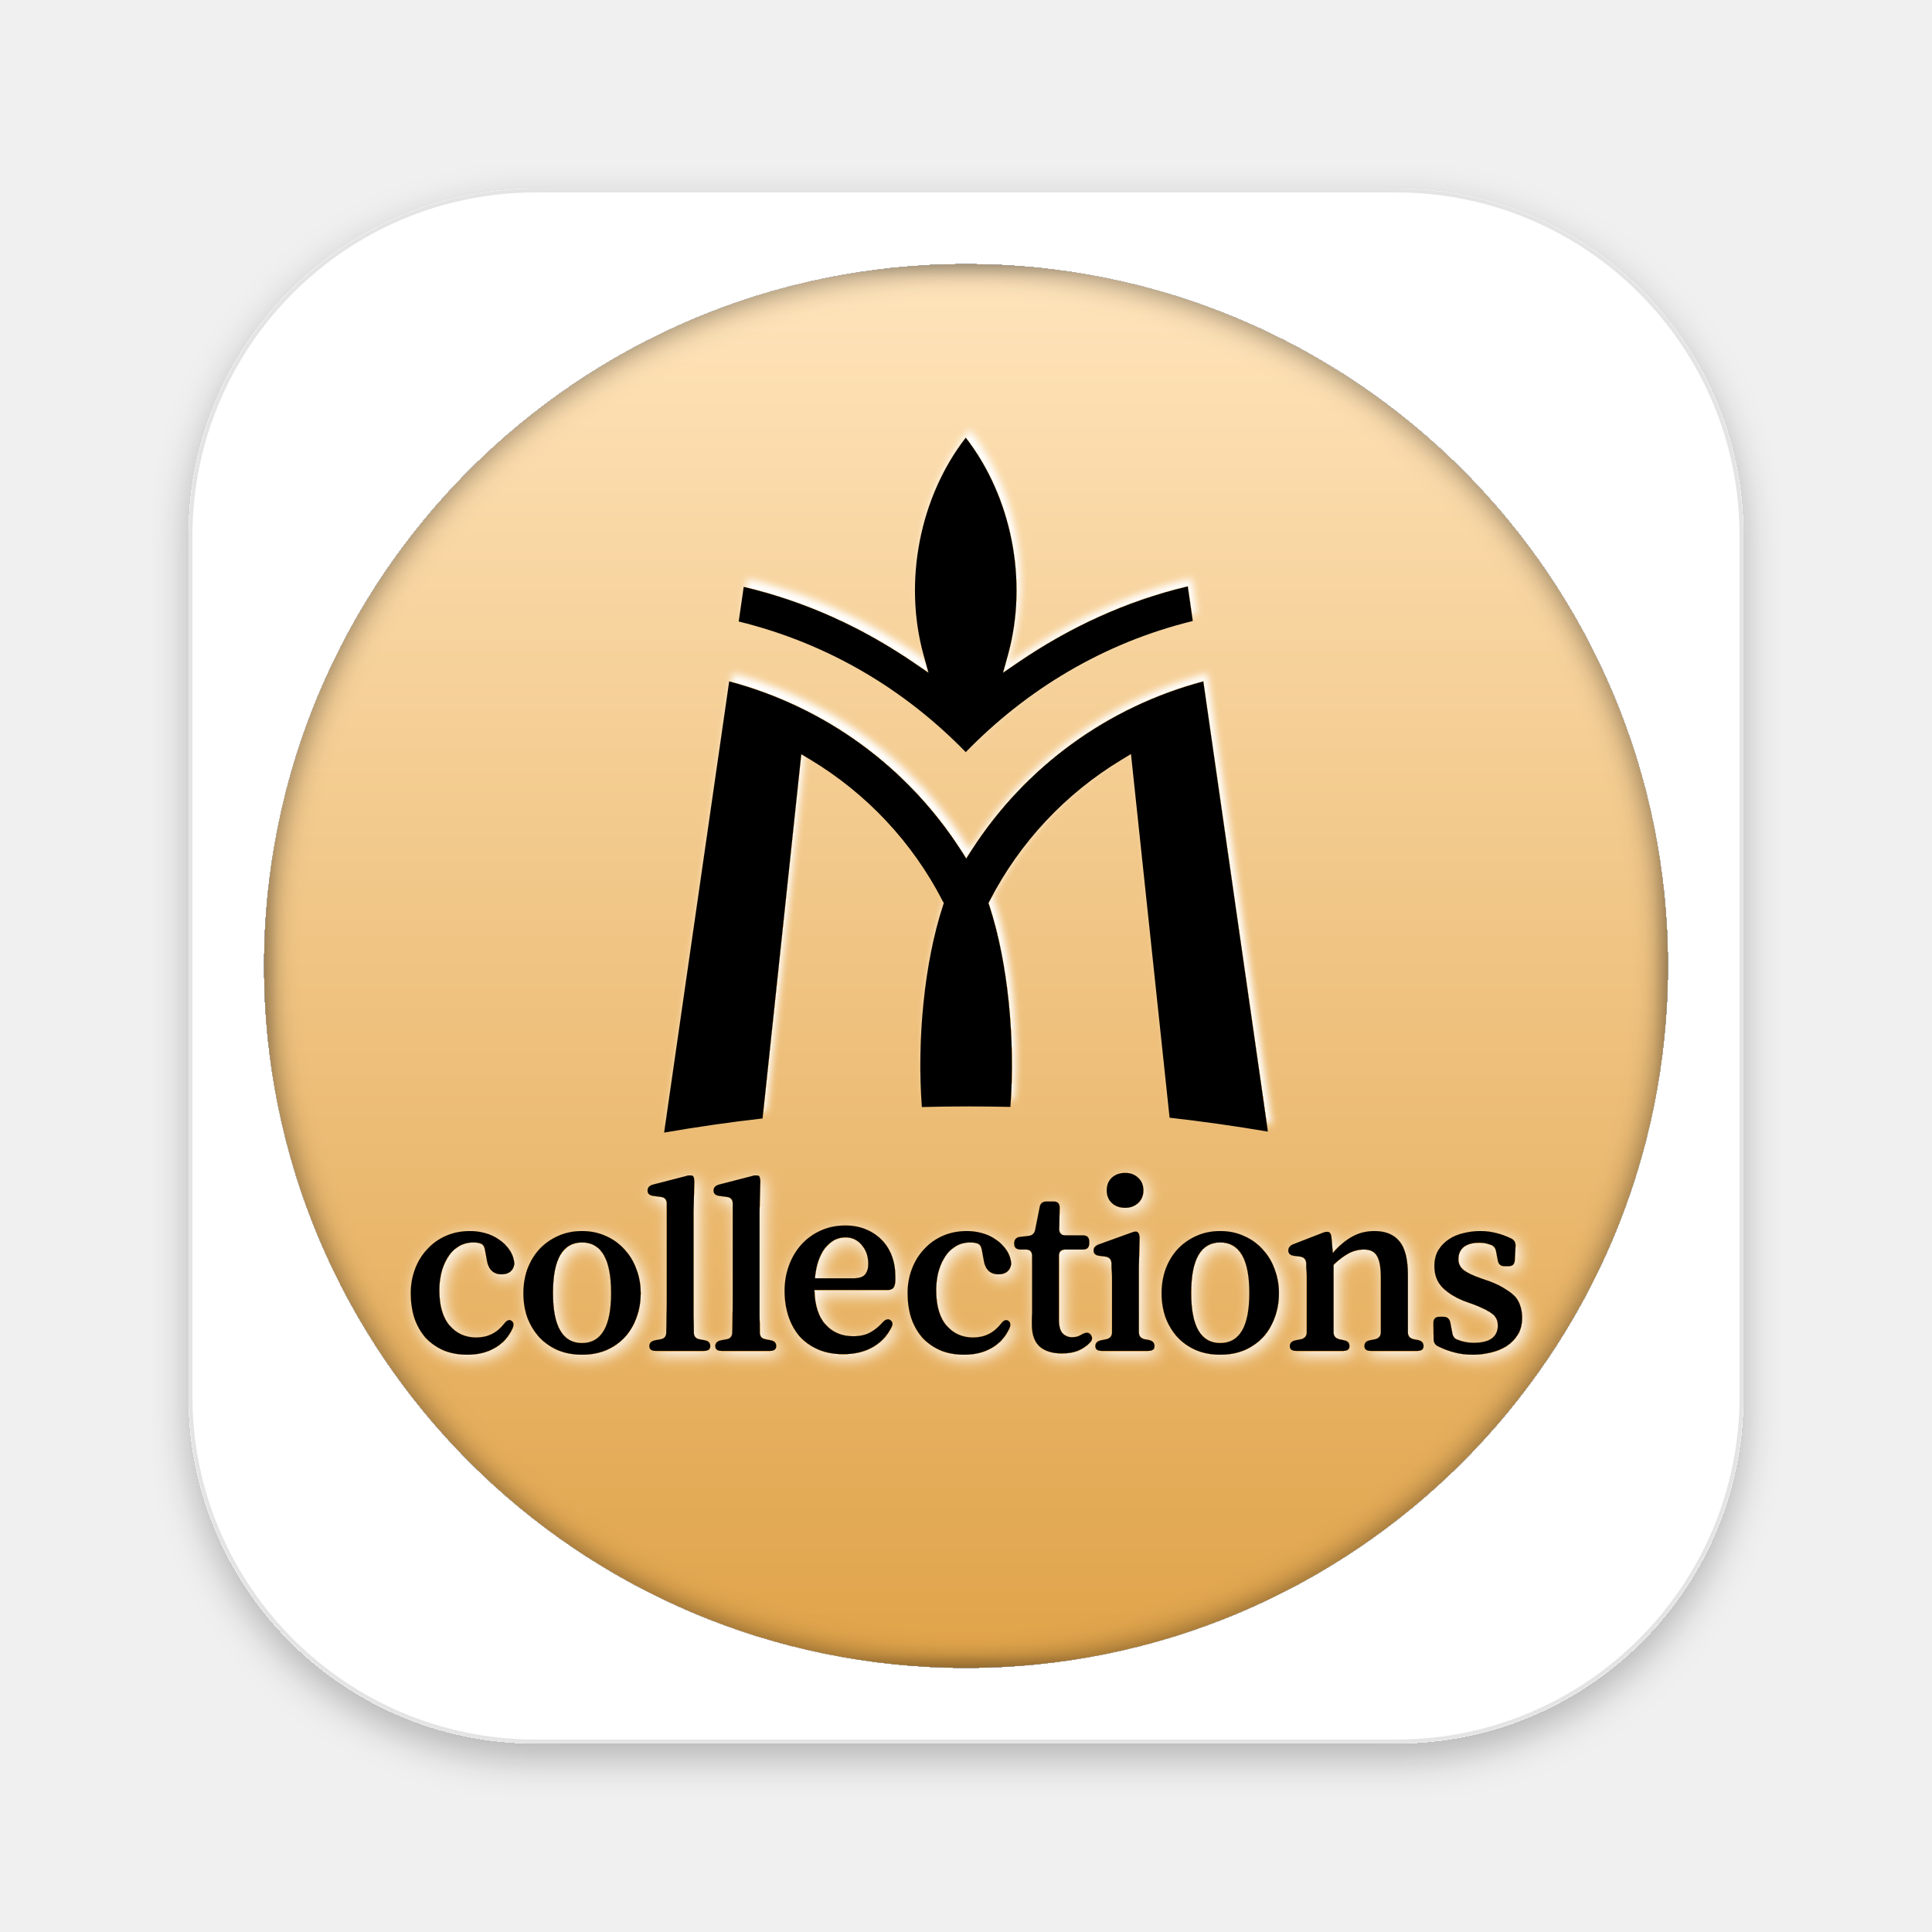
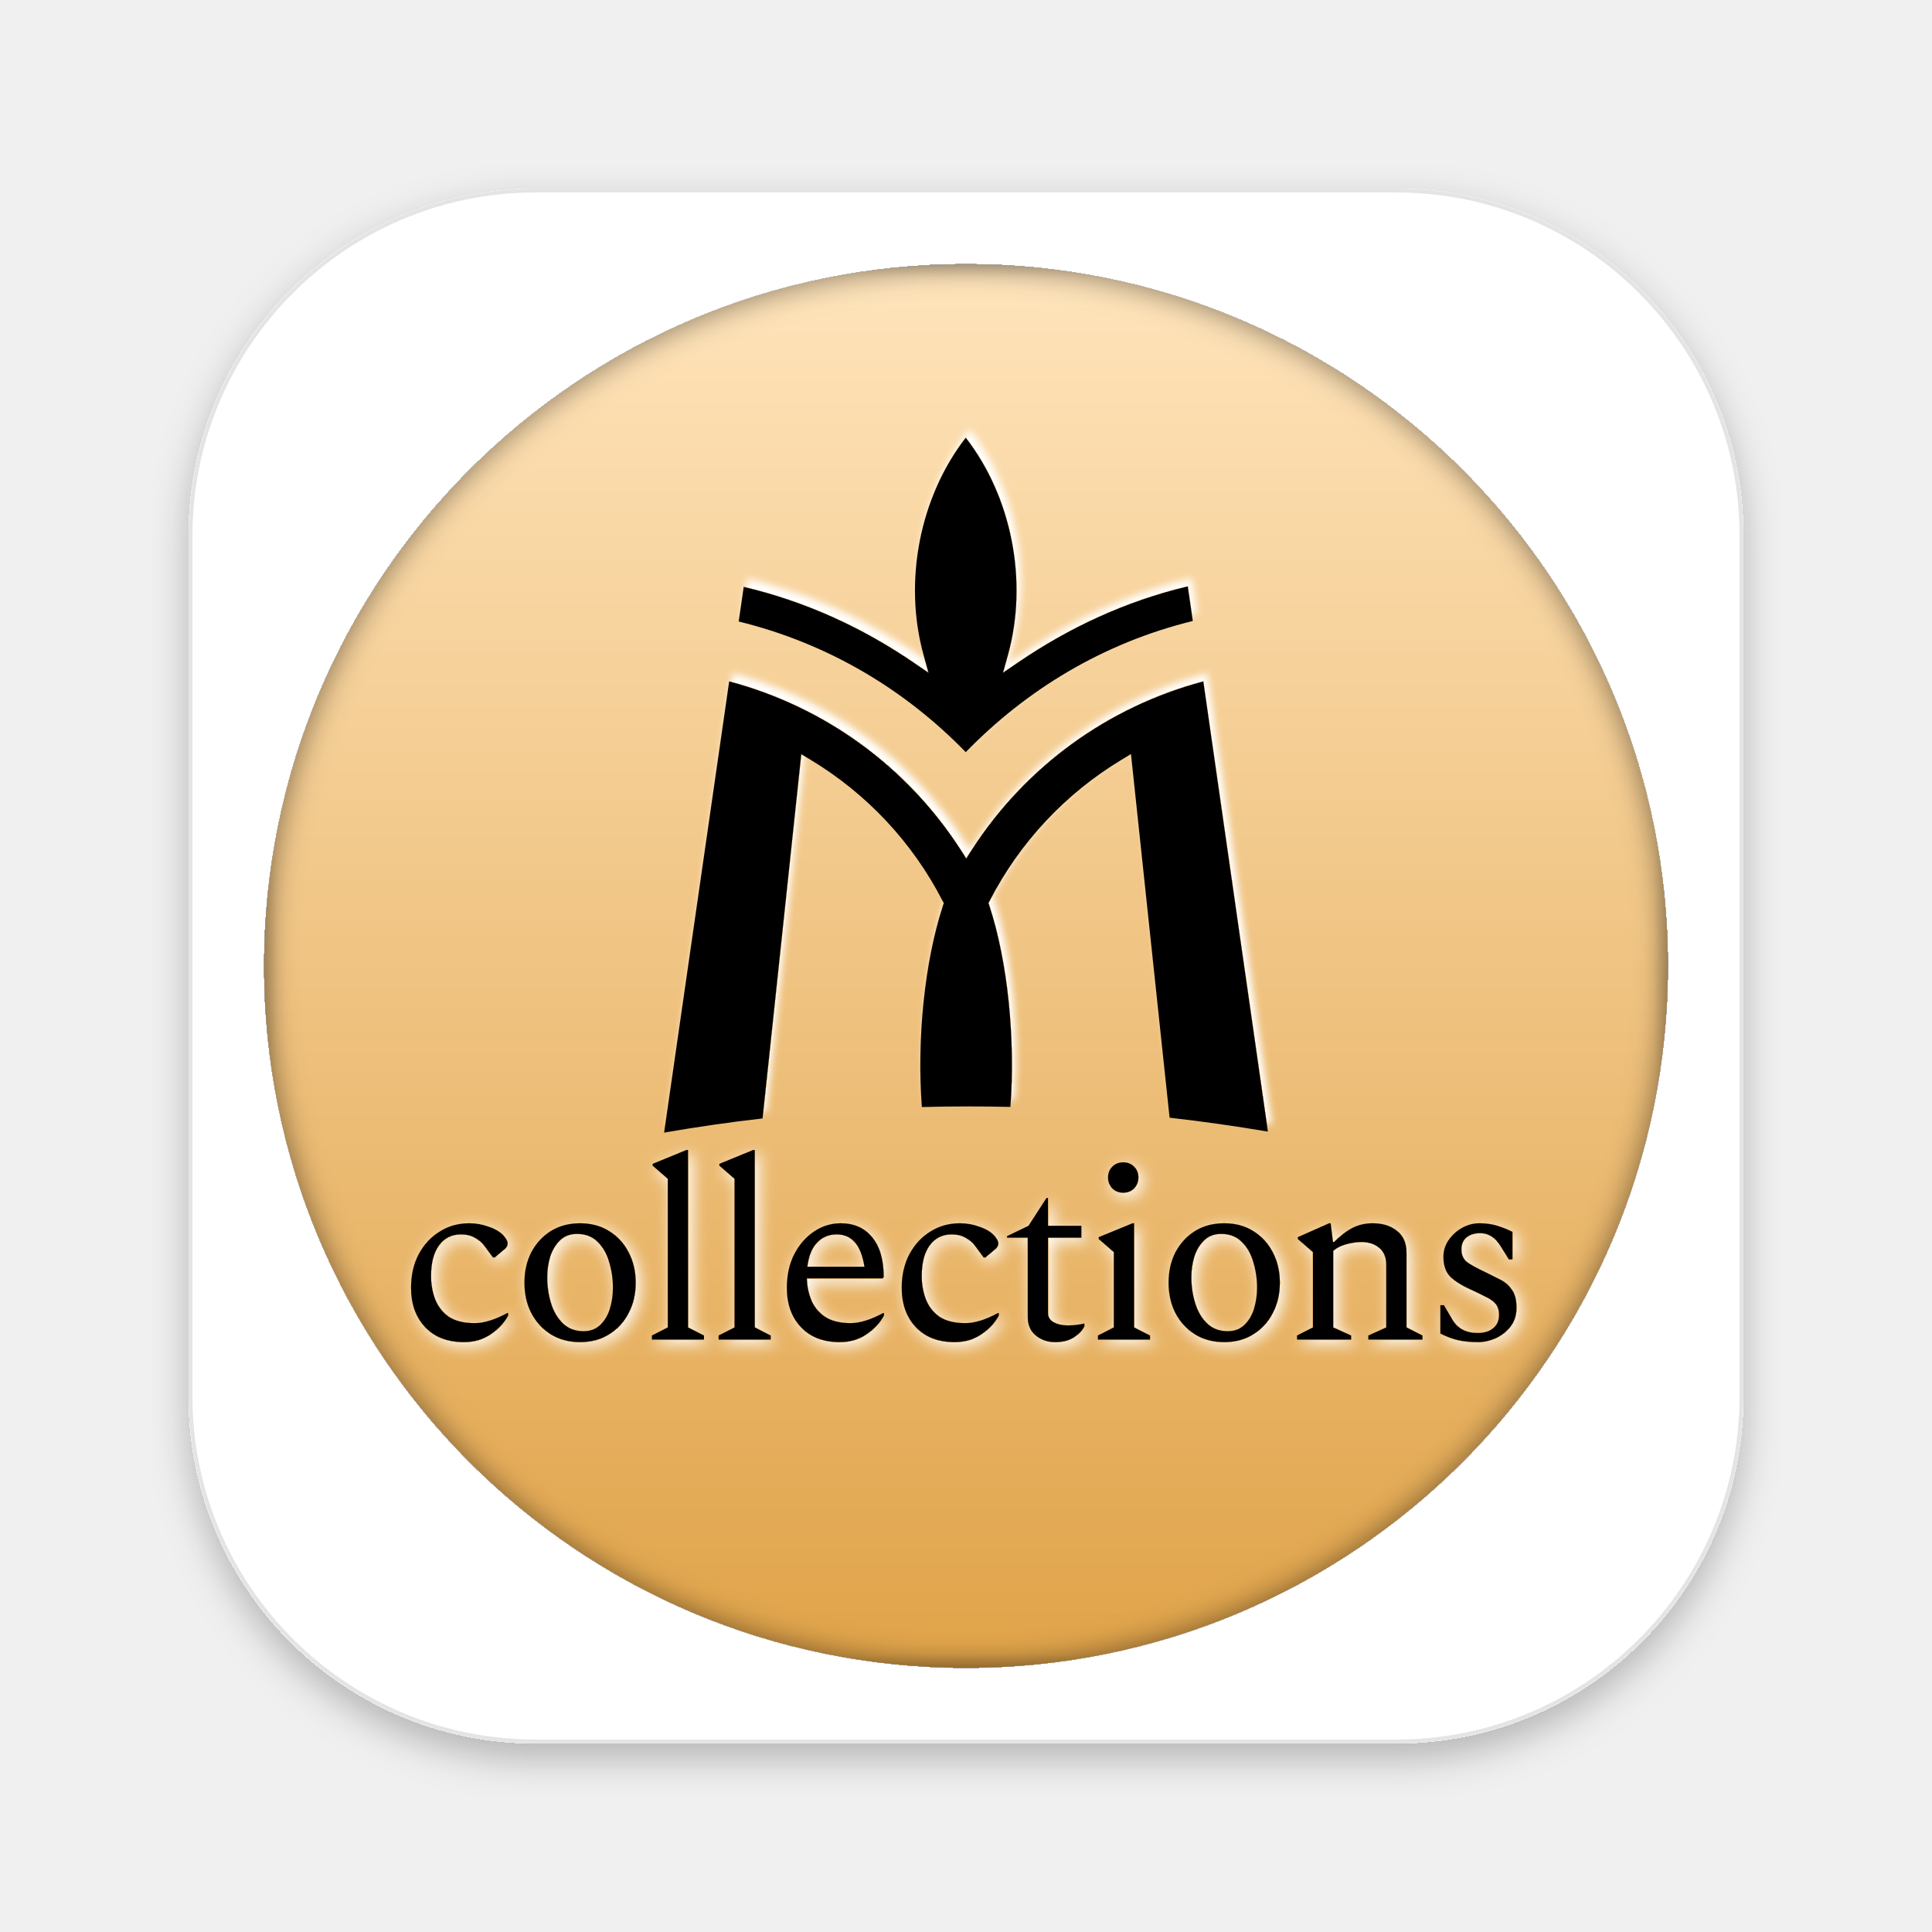
<svg xmlns="http://www.w3.org/2000/svg" width="512" height="512" viewBox="0 0 512 512" fill="none">
  <g filter="url(#filter0_d_28524_6)">
    <rect x="50" y="50" width="412" height="412" rx="92" fill="white" />
    <rect x="50.5" y="50.5" width="411" height="411" rx="91.5" stroke="#E4E4E4" />
  </g>
  <g filter="url(#filter1_i_28524_6)">
    <circle cx="256" cy="256" r="186" fill="url(#paint0_linear_28524_6)" />
  </g>
  <g filter="url(#filter2_d_28524_6)">
-     <path d="M133.574 350.831C134.065 350.161 134.534 349.826 134.981 349.826C135.115 349.826 135.271 349.871 135.45 349.96C136.12 350.362 136.254 351.032 135.852 351.97C134.825 354.248 133.261 355.99 131.162 357.196C129.107 358.402 126.673 359.005 123.859 359.005C121.447 359.005 119.303 358.603 117.427 357.799C115.551 356.95 113.965 355.811 112.67 354.382C111.419 352.908 110.459 351.188 109.789 349.223C109.164 347.213 108.851 345.047 108.851 342.724C108.851 340.446 109.231 338.302 109.99 336.292C110.749 334.282 111.821 332.54 113.206 331.066C114.591 329.547 116.243 328.364 118.164 327.515C120.085 326.666 122.229 326.242 124.596 326.242C125.936 326.242 127.254 326.421 128.549 326.778C129.889 327.135 131.095 327.694 132.167 328.453C133.284 329.168 134.222 330.083 134.981 331.2C135.74 332.272 136.187 333.523 136.321 334.952C136.008 336.783 134.869 337.699 132.904 337.699C130.626 337.699 129.308 336.314 128.951 333.545L128.482 330.999C128.303 330.195 127.924 329.704 127.343 329.525C126.807 329.346 126.204 329.257 125.534 329.257C123.881 329.257 122.474 329.659 121.313 330.463C120.152 331.222 119.214 332.227 118.499 333.478C117.784 334.684 117.248 336.046 116.891 337.565C116.578 339.039 116.422 340.468 116.422 341.853C116.422 346.052 117.338 349.201 119.169 351.3C121 353.399 123.345 354.449 126.204 354.449C129.241 354.449 131.698 353.243 133.574 350.831ZM154.245 326.242C156.567 326.242 158.689 326.689 160.61 327.582C162.53 328.431 164.161 329.614 165.501 331.133C166.885 332.607 167.935 334.349 168.65 336.359C169.409 338.324 169.789 340.446 169.789 342.724C169.789 345.047 169.409 347.213 168.65 349.223C167.935 351.188 166.908 352.908 165.568 354.382C164.228 355.811 162.597 356.95 160.677 357.799C158.756 358.603 156.612 359.005 154.245 359.005C151.877 359.005 149.733 358.603 147.813 357.799C145.892 356.95 144.262 355.811 142.922 354.382C141.582 352.908 140.532 351.188 139.773 349.223C139.058 347.213 138.701 345.047 138.701 342.724C138.701 340.446 139.058 338.302 139.773 336.292C140.532 334.282 141.582 332.54 142.922 331.066C144.306 329.592 145.937 328.431 147.813 327.582C149.733 326.689 151.877 326.242 154.245 326.242ZM154.245 329.257C149.108 329.257 146.54 333.724 146.54 342.657C146.54 351.501 149.108 355.923 154.245 355.923C159.381 355.923 161.95 351.501 161.95 342.657C161.95 333.724 159.381 329.257 154.245 329.257ZM183.867 353.109C183.867 354.136 184.359 354.739 185.341 354.918L186.748 355.186C187.731 355.365 188.222 355.878 188.222 356.727C188.222 357.576 187.664 358 186.547 358H173.75C172.634 358 172.075 357.576 172.075 356.727C172.075 355.923 172.589 355.409 173.616 355.186L175.09 354.918C176.073 354.739 176.564 354.136 176.564 353.109C176.609 351.68 176.631 350.25 176.631 348.821C176.676 347.392 176.698 345.962 176.698 344.533V318.939C176.698 317.912 176.185 317.331 175.157 317.197L173.147 316.929C172.12 316.795 171.606 316.326 171.606 315.522C171.606 314.718 172.098 314.182 173.08 313.914L181.924 311.636C182.148 311.547 182.326 311.502 182.46 311.502C182.639 311.502 182.818 311.502 182.996 311.502C183.309 311.502 183.51 311.547 183.599 311.636C183.867 311.815 184.001 312.351 184.001 313.244L183.8 321.016V344.533C183.8 345.962 183.8 347.392 183.8 348.821C183.845 350.25 183.867 351.68 183.867 353.109ZM201.355 353.109C201.355 354.136 201.847 354.739 202.829 354.918L204.236 355.186C205.219 355.365 205.71 355.878 205.71 356.727C205.71 357.576 205.152 358 204.035 358H191.238C190.122 358 189.563 357.576 189.563 356.727C189.563 355.923 190.077 355.409 191.104 355.186L192.578 354.918C193.561 354.739 194.052 354.136 194.052 353.109C194.097 351.68 194.119 350.25 194.119 348.821C194.164 347.392 194.186 345.962 194.186 344.533V318.939C194.186 317.912 193.673 317.331 192.645 317.197L190.635 316.929C189.608 316.795 189.094 316.326 189.094 315.522C189.094 314.718 189.586 314.182 190.568 313.914L199.412 311.636C199.636 311.547 199.814 311.502 199.948 311.502C200.127 311.502 200.306 311.502 200.484 311.502C200.797 311.502 200.998 311.547 201.087 311.636C201.355 311.815 201.489 312.351 201.489 313.244L201.288 321.016V344.533C201.288 345.962 201.288 347.392 201.288 348.821C201.333 350.25 201.355 351.68 201.355 353.109ZM237.135 340.379C236.956 341.362 236.331 341.853 235.259 341.853H215.829C215.918 345.918 216.901 348.977 218.777 351.032C220.653 353.087 223.087 354.114 226.08 354.114C227.822 354.114 229.296 353.801 230.502 353.176C231.752 352.506 232.891 351.59 233.919 350.429C234.41 349.893 234.879 349.625 235.326 349.625C235.549 349.625 235.75 349.692 235.929 349.826C236.599 350.273 236.688 350.943 236.197 351.836C235.035 354.114 233.36 355.856 231.172 357.062C228.983 358.268 226.415 358.871 223.467 358.871C220.965 358.871 218.732 358.447 216.767 357.598C214.846 356.749 213.216 355.588 211.876 354.114C210.58 352.595 209.598 350.809 208.928 348.754C208.258 346.699 207.923 344.466 207.923 342.054C207.923 339.731 208.302 337.52 209.062 335.421C209.821 333.322 210.893 331.49 212.278 329.927C213.707 328.319 215.404 327.068 217.37 326.175C219.38 325.237 221.591 324.768 224.003 324.768C226.013 324.768 227.822 325.103 229.43 325.773C231.082 326.443 232.489 327.381 233.651 328.587C234.812 329.748 235.705 331.155 236.331 332.808C236.956 334.461 237.269 336.292 237.269 338.302C237.269 338.659 237.269 339.017 237.269 339.374C237.269 339.687 237.224 340.022 237.135 340.379ZM215.963 338.771H226.013C227.621 338.771 228.693 338.436 229.229 337.766C229.809 337.096 230.1 336.158 230.1 334.952C230.1 332.942 229.519 331.267 228.358 329.927C227.241 328.587 225.834 327.917 224.137 327.917C222.752 327.917 221.546 328.274 220.519 328.989C219.536 329.659 218.71 330.53 218.04 331.602C217.414 332.674 216.923 333.858 216.566 335.153C216.253 336.404 216.052 337.61 215.963 338.771ZM265.245 350.831C265.736 350.161 266.205 349.826 266.652 349.826C266.786 349.826 266.942 349.871 267.121 349.96C267.791 350.362 267.925 351.032 267.523 351.97C266.495 354.248 264.932 355.99 262.833 357.196C260.778 358.402 258.344 359.005 255.53 359.005C253.118 359.005 250.974 358.603 249.098 357.799C247.222 356.95 245.636 355.811 244.341 354.382C243.09 352.908 242.13 351.188 241.46 349.223C240.834 347.213 240.522 345.047 240.522 342.724C240.522 340.446 240.901 338.302 241.661 336.292C242.42 334.282 243.492 332.54 244.877 331.066C246.261 329.547 247.914 328.364 249.835 327.515C251.755 326.666 253.899 326.242 256.267 326.242C257.607 326.242 258.924 326.421 260.22 326.778C261.56 327.135 262.766 327.694 263.838 328.453C264.954 329.168 265.892 330.083 266.652 331.2C267.411 332.272 267.858 333.523 267.992 334.952C267.679 336.783 266.54 337.699 264.575 337.699C262.297 337.699 260.979 336.314 260.622 333.545L260.153 330.999C259.974 330.195 259.594 329.704 259.014 329.525C258.478 329.346 257.875 329.257 257.205 329.257C255.552 329.257 254.145 329.659 252.984 330.463C251.822 331.222 250.884 332.227 250.17 333.478C249.455 334.684 248.919 336.046 248.562 337.565C248.249 339.039 248.093 340.468 248.093 341.853C248.093 346.052 249.008 349.201 250.84 351.3C252.671 353.399 255.016 354.449 257.875 354.449C260.912 354.449 263.369 353.243 265.245 350.831ZM286.786 353.578C287.278 353.31 287.702 353.176 288.059 353.176C288.417 353.176 288.729 353.332 288.997 353.645C289.578 354.36 289.533 355.074 288.863 355.789C288.015 356.682 286.965 357.397 285.714 357.933C284.508 358.424 283.057 358.67 281.359 358.67C278.903 358.67 276.96 358.067 275.53 356.861C274.146 355.61 273.453 353.667 273.453 351.032C273.453 350.451 273.453 349.938 273.453 349.491C273.453 349 273.476 348.531 273.52 348.084V332.808C273.52 331.691 272.962 331.133 271.845 331.133H270.438C269.322 331.133 268.763 330.597 268.763 329.525C268.763 328.498 269.277 327.917 270.304 327.783L272.649 327.515C273.587 327.381 274.146 326.845 274.324 325.907L275.53 319.877C275.709 318.894 276.312 318.403 277.339 318.403H279.215C280.287 318.403 280.823 318.961 280.823 320.078L280.689 325.706C280.689 326.823 281.248 327.381 282.364 327.381H286.987C288.104 327.381 288.662 327.939 288.662 329.056V329.458C288.662 330.575 288.104 331.133 286.987 331.133H282.297C281.181 331.133 280.622 331.691 280.622 332.808V349.759C280.622 351.412 280.935 352.595 281.56 353.31C282.23 354.025 283.079 354.382 284.106 354.382C284.464 354.382 284.866 354.337 285.312 354.248C285.804 354.114 286.295 353.891 286.786 353.578ZM301.804 353.176C301.849 354.114 302.363 354.695 303.345 354.918L304.484 355.119C305.467 355.342 305.958 355.878 305.958 356.727C305.958 357.576 305.4 358 304.283 358H291.955C290.839 358 290.28 357.576 290.28 356.727C290.28 355.923 290.794 355.409 291.821 355.186L293.161 354.918C294.144 354.695 294.658 354.114 294.702 353.176V341.317C294.702 340.424 294.702 339.62 294.702 338.905C294.702 338.19 294.68 337.52 294.635 336.895C294.591 336.538 294.568 336.18 294.568 335.823C294.568 335.466 294.568 335.108 294.568 334.751C294.479 333.724 293.943 333.143 292.96 333.009L291.352 332.808C290.325 332.674 289.811 332.205 289.811 331.401C289.811 330.686 290.258 330.15 291.151 329.793L299.861 326.644C300.085 326.555 300.286 326.488 300.464 326.443C300.643 326.398 300.822 326.376 301 326.376C301.224 326.376 301.402 326.443 301.536 326.577C301.849 326.845 302.005 327.381 302.005 328.185L301.804 335.823V353.176ZM298.186 320.078C296.757 320.078 295.573 319.654 294.635 318.805C293.742 317.956 293.295 316.84 293.295 315.455C293.295 314.07 293.742 312.954 294.635 312.105C295.573 311.256 296.757 310.832 298.186 310.832C299.571 310.832 300.71 311.256 301.603 312.105C302.541 312.954 303.01 314.07 303.01 315.455C303.01 316.84 302.541 317.956 301.603 318.805C300.71 319.654 299.571 320.078 298.186 320.078ZM323.378 326.242C325.7 326.242 327.822 326.689 329.743 327.582C331.663 328.431 333.294 329.614 334.634 331.133C336.018 332.607 337.068 334.349 337.783 336.359C338.542 338.324 338.922 340.446 338.922 342.724C338.922 345.047 338.542 347.213 337.783 349.223C337.068 351.188 336.041 352.908 334.701 354.382C333.361 355.811 331.73 356.95 329.81 357.799C327.889 358.603 325.745 359.005 323.378 359.005C321.01 359.005 318.866 358.603 316.946 357.799C315.025 356.95 313.395 355.811 312.055 354.382C310.715 352.908 309.665 351.188 308.906 349.223C308.191 347.213 307.834 345.047 307.834 342.724C307.834 340.446 308.191 338.302 308.906 336.292C309.665 334.282 310.715 332.54 312.055 331.066C313.439 329.592 315.07 328.431 316.946 327.582C318.866 326.689 321.01 326.242 323.378 326.242ZM323.378 329.257C318.241 329.257 315.673 333.724 315.673 342.657C315.673 351.501 318.241 355.923 323.378 355.923C328.514 355.923 331.083 351.501 331.083 342.657C331.083 333.724 328.514 329.257 323.378 329.257ZM373.101 353.176C373.145 354.114 373.659 354.695 374.642 354.918L375.781 355.119C376.763 355.342 377.255 355.878 377.255 356.727C377.255 357.576 376.696 358 375.58 358H363.252C362.135 358 361.577 357.576 361.577 356.727C361.577 355.878 362.068 355.365 363.051 355.186L364.391 354.918C365.373 354.695 365.887 354.114 365.932 353.176V338.57C365.932 335.89 365.597 333.992 364.927 332.875C364.301 331.714 363.14 331.133 361.443 331.133C360.058 331.133 358.718 331.468 357.423 332.138C356.172 332.808 354.832 333.813 353.403 335.153V353.176C353.447 354.114 353.961 354.695 354.944 354.918L356.15 355.186C357.132 355.365 357.624 355.878 357.624 356.727C357.624 357.576 357.065 358 355.949 358H343.487C342.37 358 341.812 357.576 341.812 356.727C341.812 355.923 342.325 355.409 343.353 355.186L344.76 354.918C345.742 354.695 346.256 354.114 346.301 353.176V341.049C346.301 340.156 346.301 339.352 346.301 338.637C346.301 337.922 346.278 337.297 346.234 336.761C346.189 336.404 346.167 336.069 346.167 335.756C346.167 335.443 346.167 335.108 346.167 334.751C346.077 333.724 345.541 333.143 344.559 333.009L342.951 332.808C341.923 332.674 341.41 332.205 341.41 331.401C341.41 330.642 341.856 330.083 342.75 329.726L350.522 326.711C350.924 326.532 351.326 326.443 351.728 326.443C351.996 326.443 352.174 326.488 352.264 326.577C352.621 326.8 352.822 327.314 352.867 328.118L353.202 332.071C354.899 330.106 356.619 328.654 358.361 327.716C360.103 326.733 362.068 326.242 364.257 326.242C367.205 326.242 369.416 327.158 370.89 328.989C372.364 330.776 373.101 333.724 373.101 337.833V353.176ZM392.654 338.838L394.798 339.575C396.451 340.2 397.813 340.87 398.885 341.585C400.002 342.255 400.917 342.97 401.632 343.729C402.257 344.533 402.704 345.404 402.972 346.342C403.24 347.235 403.374 348.196 403.374 349.223C403.374 351.01 402.972 352.528 402.168 353.779C401.409 354.985 400.404 355.99 399.153 356.794C397.902 357.553 396.495 358.112 394.932 358.469C393.413 358.826 391.895 359.005 390.376 359.005C388.5 359.005 386.847 358.804 385.418 358.402C383.989 358.045 382.559 357.509 381.13 356.794C380.326 356.437 379.924 355.789 379.924 354.851L379.857 350.63C379.857 349.513 380.393 348.955 381.465 348.955H382.537C383.52 348.955 384.123 349.469 384.346 350.496L384.882 353.31C385.016 354.203 385.485 354.784 386.289 355.052C387.629 355.588 389.014 355.856 390.443 355.856C392.721 355.856 394.374 355.454 395.401 354.65C396.428 353.846 396.942 352.729 396.942 351.3C396.942 350.005 396.495 349 395.602 348.285C394.709 347.526 393.123 346.699 390.845 345.806L387.897 344.734C385.396 343.707 383.475 342.478 382.135 341.049C380.795 339.62 380.125 337.788 380.125 335.555C380.125 333.858 380.482 332.428 381.197 331.267C381.912 330.106 382.85 329.145 384.011 328.386C385.172 327.627 386.468 327.091 387.897 326.778C389.326 326.421 390.778 326.242 392.252 326.242C393.815 326.242 395.245 326.421 396.54 326.778C397.835 327.091 399.131 327.56 400.426 328.185C401.275 328.587 401.677 329.257 401.632 330.195L401.431 333.947C401.386 335.019 400.828 335.555 399.756 335.555H398.751C397.724 335.555 397.121 335.064 396.942 334.081L396.473 331.602C396.294 330.664 395.803 330.083 394.999 329.86C394.061 329.503 393.078 329.324 392.051 329.324C390.264 329.324 388.88 329.704 387.897 330.463C386.959 331.222 386.49 332.317 386.49 333.746C386.49 334.818 386.914 335.734 387.763 336.493C388.21 336.85 388.835 337.23 389.639 337.632C390.488 338.034 391.493 338.436 392.654 338.838Z" fill="black" />
+     <path d="M122.937 355.67C118.604 355.67 115.187 354.352 112.686 351.717C110.184 349.082 108.934 345.598 108.934 341.265C108.934 337.915 109.604 334.967 110.944 332.421C112.328 329.83 114.182 327.82 116.505 326.391C118.827 324.917 121.44 324.18 124.344 324.18C126.13 324.18 127.872 324.493 129.57 325.118C131.267 325.699 132.562 326.48 133.456 327.463C134.17 328.312 134.528 328.982 134.528 329.473C134.528 330.098 134.237 330.634 133.657 331.081L131.111 333.225H130.642L128.364 330.143C127.694 329.25 126.845 328.535 125.818 327.999C124.835 327.418 123.607 327.128 122.133 327.128C119.676 327.128 117.733 328.111 116.304 330.076C114.919 331.997 114.227 334.699 114.227 338.183C114.227 340.327 114.584 342.359 115.299 344.28C116.013 346.156 117.197 347.697 118.85 348.903C120.547 350.064 122.87 350.645 125.818 350.645C128.274 350.645 131.155 349.752 134.461 347.965H134.662V348.635C133.634 350.556 132.093 352.208 130.039 353.593C128.029 354.978 125.661 355.67 122.937 355.67ZM153.724 355.67C150.776 355.67 148.186 354.978 145.952 353.593C143.764 352.208 142.044 350.332 140.793 347.965C139.587 345.598 138.984 342.918 138.984 339.925C138.984 336.932 139.587 334.252 140.793 331.885C142.044 329.518 143.764 327.642 145.952 326.257C148.186 324.872 150.776 324.18 153.724 324.18C156.672 324.18 159.241 324.872 161.429 326.257C163.663 327.642 165.382 329.518 166.588 331.885C167.839 334.252 168.464 336.932 168.464 339.925C168.464 342.918 167.839 345.598 166.588 347.965C165.382 350.332 163.663 352.208 161.429 353.593C159.241 354.978 156.672 355.67 153.724 355.67ZM154.662 352.789C156.449 352.789 157.923 352.231 159.084 351.114C160.246 349.997 161.094 348.568 161.63 346.826C162.166 345.039 162.434 343.186 162.434 341.265C162.434 338.898 162.099 336.62 161.429 334.431C160.804 332.242 159.777 330.456 158.347 329.071C156.963 327.686 155.154 326.994 152.92 326.994C151.089 326.994 149.593 327.552 148.431 328.669C147.27 329.786 146.399 331.215 145.818 332.957C145.282 334.699 145.014 336.553 145.014 338.518C145.014 340.885 145.349 343.163 146.019 345.352C146.689 347.541 147.739 349.327 149.168 350.712C150.598 352.097 152.429 352.789 154.662 352.789ZM172.755 355V353.928L176.976 351.784V312.388L172.956 308.904V308.435L181.934 304.75H182.336V351.784L186.557 353.928V355H172.755ZM190.439 355V353.928L194.66 351.784V312.388L190.64 308.904V308.435L199.618 304.75H200.02V351.784L204.241 353.928V355H190.439ZM222.529 355.67C218.196 355.67 214.779 354.352 212.278 351.717C209.776 349.082 208.526 345.598 208.526 341.265C208.526 337.915 209.173 334.967 210.469 332.421C211.809 329.83 213.551 327.82 215.695 326.391C217.883 324.917 220.251 324.18 222.797 324.18C226.325 324.18 229.095 325.408 231.105 327.865C233.159 330.322 234.187 333.85 234.187 338.451L233.852 338.786H213.819C213.863 340.841 214.265 342.784 215.025 344.615C215.784 346.402 216.99 347.853 218.643 348.97C220.34 350.087 222.596 350.645 225.41 350.645C227.866 350.645 230.747 349.752 234.053 347.965H234.254V348.635C233.226 350.556 231.685 352.208 229.631 353.593C227.621 354.978 225.253 355.67 222.529 355.67ZM221.725 327.128C219.581 327.128 217.816 327.887 216.432 329.406C215.092 330.88 214.265 332.979 213.953 335.704H229.095C228.603 332.667 227.732 330.478 226.482 329.138C225.276 327.798 223.69 327.128 221.725 327.128ZM252.972 355.67C248.639 355.67 245.222 354.352 242.721 351.717C240.219 349.082 238.969 345.598 238.969 341.265C238.969 337.915 239.639 334.967 240.979 332.421C242.363 329.83 244.217 327.82 246.54 326.391C248.862 324.917 251.475 324.18 254.379 324.18C256.165 324.18 257.907 324.493 259.605 325.118C261.302 325.699 262.597 326.48 263.491 327.463C264.205 328.312 264.563 328.982 264.563 329.473C264.563 330.098 264.272 330.634 263.692 331.081L261.146 333.225H260.677L258.399 330.143C257.729 329.25 256.88 328.535 255.853 327.999C254.87 327.418 253.642 327.128 252.168 327.128C249.711 327.128 247.768 328.111 246.339 330.076C244.954 331.997 244.262 334.699 244.262 338.183C244.262 340.327 244.619 342.359 245.334 344.28C246.048 346.156 247.232 347.697 248.885 348.903C250.582 350.064 252.905 350.645 255.853 350.645C258.309 350.645 261.19 349.752 264.496 347.965H264.697V348.635C263.669 350.556 262.128 352.208 260.074 353.593C258.064 354.978 255.696 355.67 252.972 355.67ZM279.605 355.67C277.64 355.67 275.943 355.089 274.513 353.928C273.084 352.767 272.369 351.136 272.369 349.037V327.999H266.875V327.597L272.57 324.85L277.327 317.48H277.729V324.85H286.573V327.999H277.729V347.898C277.729 349.059 278.243 349.908 279.27 350.444C280.298 350.98 281.504 351.248 282.888 351.248C283.737 351.248 284.519 351.203 285.233 351.114C285.993 351.025 286.64 350.913 287.176 350.779H287.377V351.449C286.931 352.476 286.037 353.437 284.697 354.33C283.402 355.223 281.705 355.67 279.605 355.67ZM297.663 316.073C296.501 316.073 295.541 315.693 294.782 314.934C294.022 314.13 293.643 313.17 293.643 312.053C293.643 310.892 294.022 309.931 294.782 309.172C295.541 308.413 296.501 308.033 297.663 308.033C298.824 308.033 299.784 308.413 300.544 309.172C301.303 309.931 301.683 310.892 301.683 312.053C301.683 313.17 301.303 314.13 300.544 314.934C299.784 315.693 298.824 316.073 297.663 316.073ZM290.963 355V353.928L295.184 351.784V331.818L291.164 328.334V327.865L300.142 324.18H300.544V351.784L304.765 353.928V355H290.963ZM324.428 355.67C321.48 355.67 318.889 354.978 316.656 353.593C314.467 352.208 312.747 350.332 311.497 347.965C310.291 345.598 309.688 342.918 309.688 339.925C309.688 336.932 310.291 334.252 311.497 331.885C312.747 329.518 314.467 327.642 316.656 326.257C318.889 324.872 321.48 324.18 324.428 324.18C327.376 324.18 329.944 324.872 332.133 326.257C334.366 327.642 336.086 329.518 337.292 331.885C338.542 334.252 339.168 336.932 339.168 339.925C339.168 342.918 338.542 345.598 337.292 347.965C336.086 350.332 334.366 352.208 332.133 353.593C329.944 354.978 327.376 355.67 324.428 355.67ZM325.366 352.789C327.152 352.789 328.626 352.231 329.788 351.114C330.949 349.997 331.798 348.568 332.334 346.826C332.87 345.039 333.138 343.186 333.138 341.265C333.138 338.898 332.803 336.62 332.133 334.431C331.507 332.242 330.48 330.456 329.051 329.071C327.666 327.686 325.857 326.994 323.624 326.994C321.792 326.994 320.296 327.552 319.135 328.669C317.973 329.786 317.102 331.215 316.522 332.957C315.986 334.699 315.718 336.553 315.718 338.518C315.718 340.885 316.053 343.163 316.723 345.352C317.393 347.541 318.442 349.327 319.872 350.712C321.301 352.097 323.132 352.789 325.366 352.789ZM343.726 355V353.928L347.947 351.784V331.818L343.927 328.334V327.865L352.235 324.18H352.637L353.24 329.138H353.575C355.273 327.441 356.903 326.19 358.466 325.386C360.074 324.582 361.839 324.18 363.759 324.18C366.395 324.18 368.539 324.85 370.191 326.19C371.889 327.485 372.737 329.428 372.737 332.019V351.784L376.958 353.928V355H362.62V353.928L367.377 351.784V335.168C367.377 333.203 366.752 331.706 365.501 330.679C364.295 329.652 362.71 329.138 360.744 329.138C359.538 329.138 358.198 329.339 356.724 329.741C355.295 330.143 354.156 330.724 353.307 331.483V351.784L358.064 353.928V355H343.726ZM391.767 355.67C389.668 355.67 387.859 355.491 386.34 355.134C384.822 354.777 383.281 354.196 381.717 353.392V345.888H382.655L384.799 349.573C386.184 352.03 388.44 353.258 391.566 353.258C393.353 353.258 394.738 352.834 395.72 351.985C396.748 351.136 397.261 349.975 397.261 348.501C397.261 347.206 396.949 346.201 396.323 345.486C395.698 344.771 394.805 344.146 393.643 343.61C392.527 343.029 391.187 342.382 389.623 341.667C387.345 340.64 385.581 339.523 384.33 338.317C383.124 337.066 382.521 335.324 382.521 333.091C382.521 331.438 382.99 329.942 383.928 328.602C384.866 327.262 386.05 326.19 387.479 325.386C388.953 324.582 390.472 324.18 392.035 324.18C393.688 324.18 395.207 324.381 396.591 324.783C397.976 325.185 399.383 325.743 400.812 326.458V333.761H399.874L397.663 330.21C396.904 329.004 396.078 328.133 395.184 327.597C394.291 327.061 393.331 326.793 392.303 326.793C390.785 326.793 389.556 327.173 388.618 327.932C387.725 328.691 387.278 329.741 387.278 331.081C387.278 332.6 387.814 333.761 388.886 334.565C390.003 335.324 391.611 336.195 393.71 337.178C394.961 337.803 396.212 338.429 397.462 339.054C398.758 339.679 399.807 340.573 400.611 341.734C401.46 342.851 401.884 344.459 401.884 346.558C401.884 348.523 401.348 350.198 400.276 351.583C399.204 352.923 397.887 353.95 396.323 354.665C394.76 355.335 393.241 355.67 391.767 355.67Z" fill="black" />
  </g>
  <g filter="url(#filter3_d_28524_6)">
    <path d="M256 199.389C239.82 182.744 219.488 170.518 195.767 164.704L197.096 155.535C213.84 159.488 228.757 166.498 241.98 175.502L246.066 178.292L244.737 173.508C239.355 154.007 243.774 131.681 255.933 116C268.093 131.681 272.512 153.973 267.129 173.508L265.801 178.292L269.887 175.502C283.11 166.498 298.026 159.389 314.771 155.402L316.1 164.571C292.379 170.385 272.046 182.744 255.867 199.389" fill="black" />
    <path d="M202.08 296.399L212.346 199.854L214.804 201.349C229.688 210.319 241.781 223.209 249.754 238.658L250.12 239.322L249.887 240.053C244.937 255.136 242.977 275.668 244.306 293.375C248.458 293.276 252.578 293.209 256.764 293.209C260.452 293.209 264.106 293.276 267.761 293.342C269.09 275.601 267.13 255.103 262.179 240.02L261.947 239.289L262.312 238.625C270.286 223.176 282.379 210.286 297.262 201.316L299.721 199.821L309.953 296.199C318.724 297.196 327.395 298.425 336 299.887L318.89 180.585C293.575 187.329 271.847 203.11 257.595 225.136L256.066 227.528L254.538 225.136C240.252 203.076 218.558 187.329 193.243 180.585L176 300.153C184.605 298.658 193.309 297.395 202.08 296.399Z" fill="black" />
  </g>
  <defs>
    <filter id="filter0_d_28524_6" x="40" y="44" width="432" height="432" filterUnits="userSpaceOnUse" color-interpolation-filters="sRGB">
      <feFlood flood-opacity="0" result="BackgroundImageFix" />
      <feColorMatrix in="SourceAlpha" type="matrix" values="0 0 0 0 0 0 0 0 0 0 0 0 0 0 0 0 0 0 127 0" result="hardAlpha" />
      <feOffset dy="4" />
      <feGaussianBlur stdDeviation="5" />
      <feComposite in2="hardAlpha" operator="out" />
      <feColorMatrix type="matrix" values="0 0 0 0 0 0 0 0 0 0 0 0 0 0 0 0 0 0 0.25 0" />
      <feBlend mode="normal" in2="BackgroundImageFix" result="effect1_dropShadow_28524_6" />
      <feBlend mode="normal" in="SourceGraphic" in2="effect1_dropShadow_28524_6" result="shape" />
    </filter>
    <filter id="filter1_i_28524_6" x="70" y="70" width="372" height="372" filterUnits="userSpaceOnUse" color-interpolation-filters="sRGB">
      <feFlood flood-opacity="0" result="BackgroundImageFix" />
      <feBlend mode="normal" in="SourceGraphic" in2="BackgroundImageFix" result="shape" />
      <feColorMatrix in="SourceAlpha" type="matrix" values="0 0 0 0 0 0 0 0 0 0 0 0 0 0 0 0 0 0 127 0" result="hardAlpha" />
      <feOffset />
      <feGaussianBlur stdDeviation="4" />
      <feComposite in2="hardAlpha" operator="arithmetic" k2="-1" k3="1" />
      <feColorMatrix type="matrix" values="0 0 0 0 0 0 0 0 0 0 0 0 0 0 0 0 0 0 0.5 0" />
      <feBlend mode="normal" in2="shape" result="effect1_innerShadow_28524_6" />
    </filter>
-     <filter id="filter2_d_28524_6" x="105.851" y="307.832" width="302.523" height="56.173" filterUnits="userSpaceOnUse" color-interpolation-filters="sRGB">
+     <filter id="filter2_d_28524_6" x="105.934" y="301.75" width="300.951" height="58.92" filterUnits="userSpaceOnUse" color-interpolation-filters="sRGB">
      <feFlood flood-opacity="0" result="BackgroundImageFix" />
      <feColorMatrix in="SourceAlpha" type="matrix" values="0 0 0 0 0 0 0 0 0 0 0 0 0 0 0 0 0 0 127 0" result="hardAlpha" />
      <feOffset dx="1" dy="1" />
      <feGaussianBlur stdDeviation="2" />
      <feComposite in2="hardAlpha" operator="out" />
      <feColorMatrix type="matrix" values="0 0 0 0 1 0 0 0 0 1 0 0 0 0 1 0 0 0 1 0" />
      <feBlend mode="normal" in2="BackgroundImageFix" result="effect1_dropShadow_28524_6" />
      <feBlend mode="normal" in="SourceGraphic" in2="effect1_dropShadow_28524_6" result="shape" />
    </filter>
    <filter id="filter3_d_28524_6" x="175" y="112" width="164" height="188.153" filterUnits="userSpaceOnUse" color-interpolation-filters="sRGB">
      <feFlood flood-opacity="0" result="BackgroundImageFix" />
      <feColorMatrix in="SourceAlpha" type="matrix" values="0 0 0 0 0 0 0 0 0 0 0 0 0 0 0 0 0 0 127 0" result="hardAlpha" />
      <feOffset dx="1" dy="-2" />
      <feGaussianBlur stdDeviation="1" />
      <feComposite in2="hardAlpha" operator="out" />
      <feColorMatrix type="matrix" values="0 0 0 0 1 0 0 0 0 1 0 0 0 0 1 0 0 0 1 0" />
      <feBlend mode="normal" in2="BackgroundImageFix" result="effect1_dropShadow_28524_6" />
      <feBlend mode="normal" in="SourceGraphic" in2="effect1_dropShadow_28524_6" result="shape" />
    </filter>
    <linearGradient id="paint0_linear_28524_6" x1="256" y1="70" x2="256" y2="442" gradientUnits="userSpaceOnUse">
      <stop stop-color="#FFE4BB" />
      <stop offset="1" stop-color="#E0A349" />
    </linearGradient>
  </defs>
</svg>
